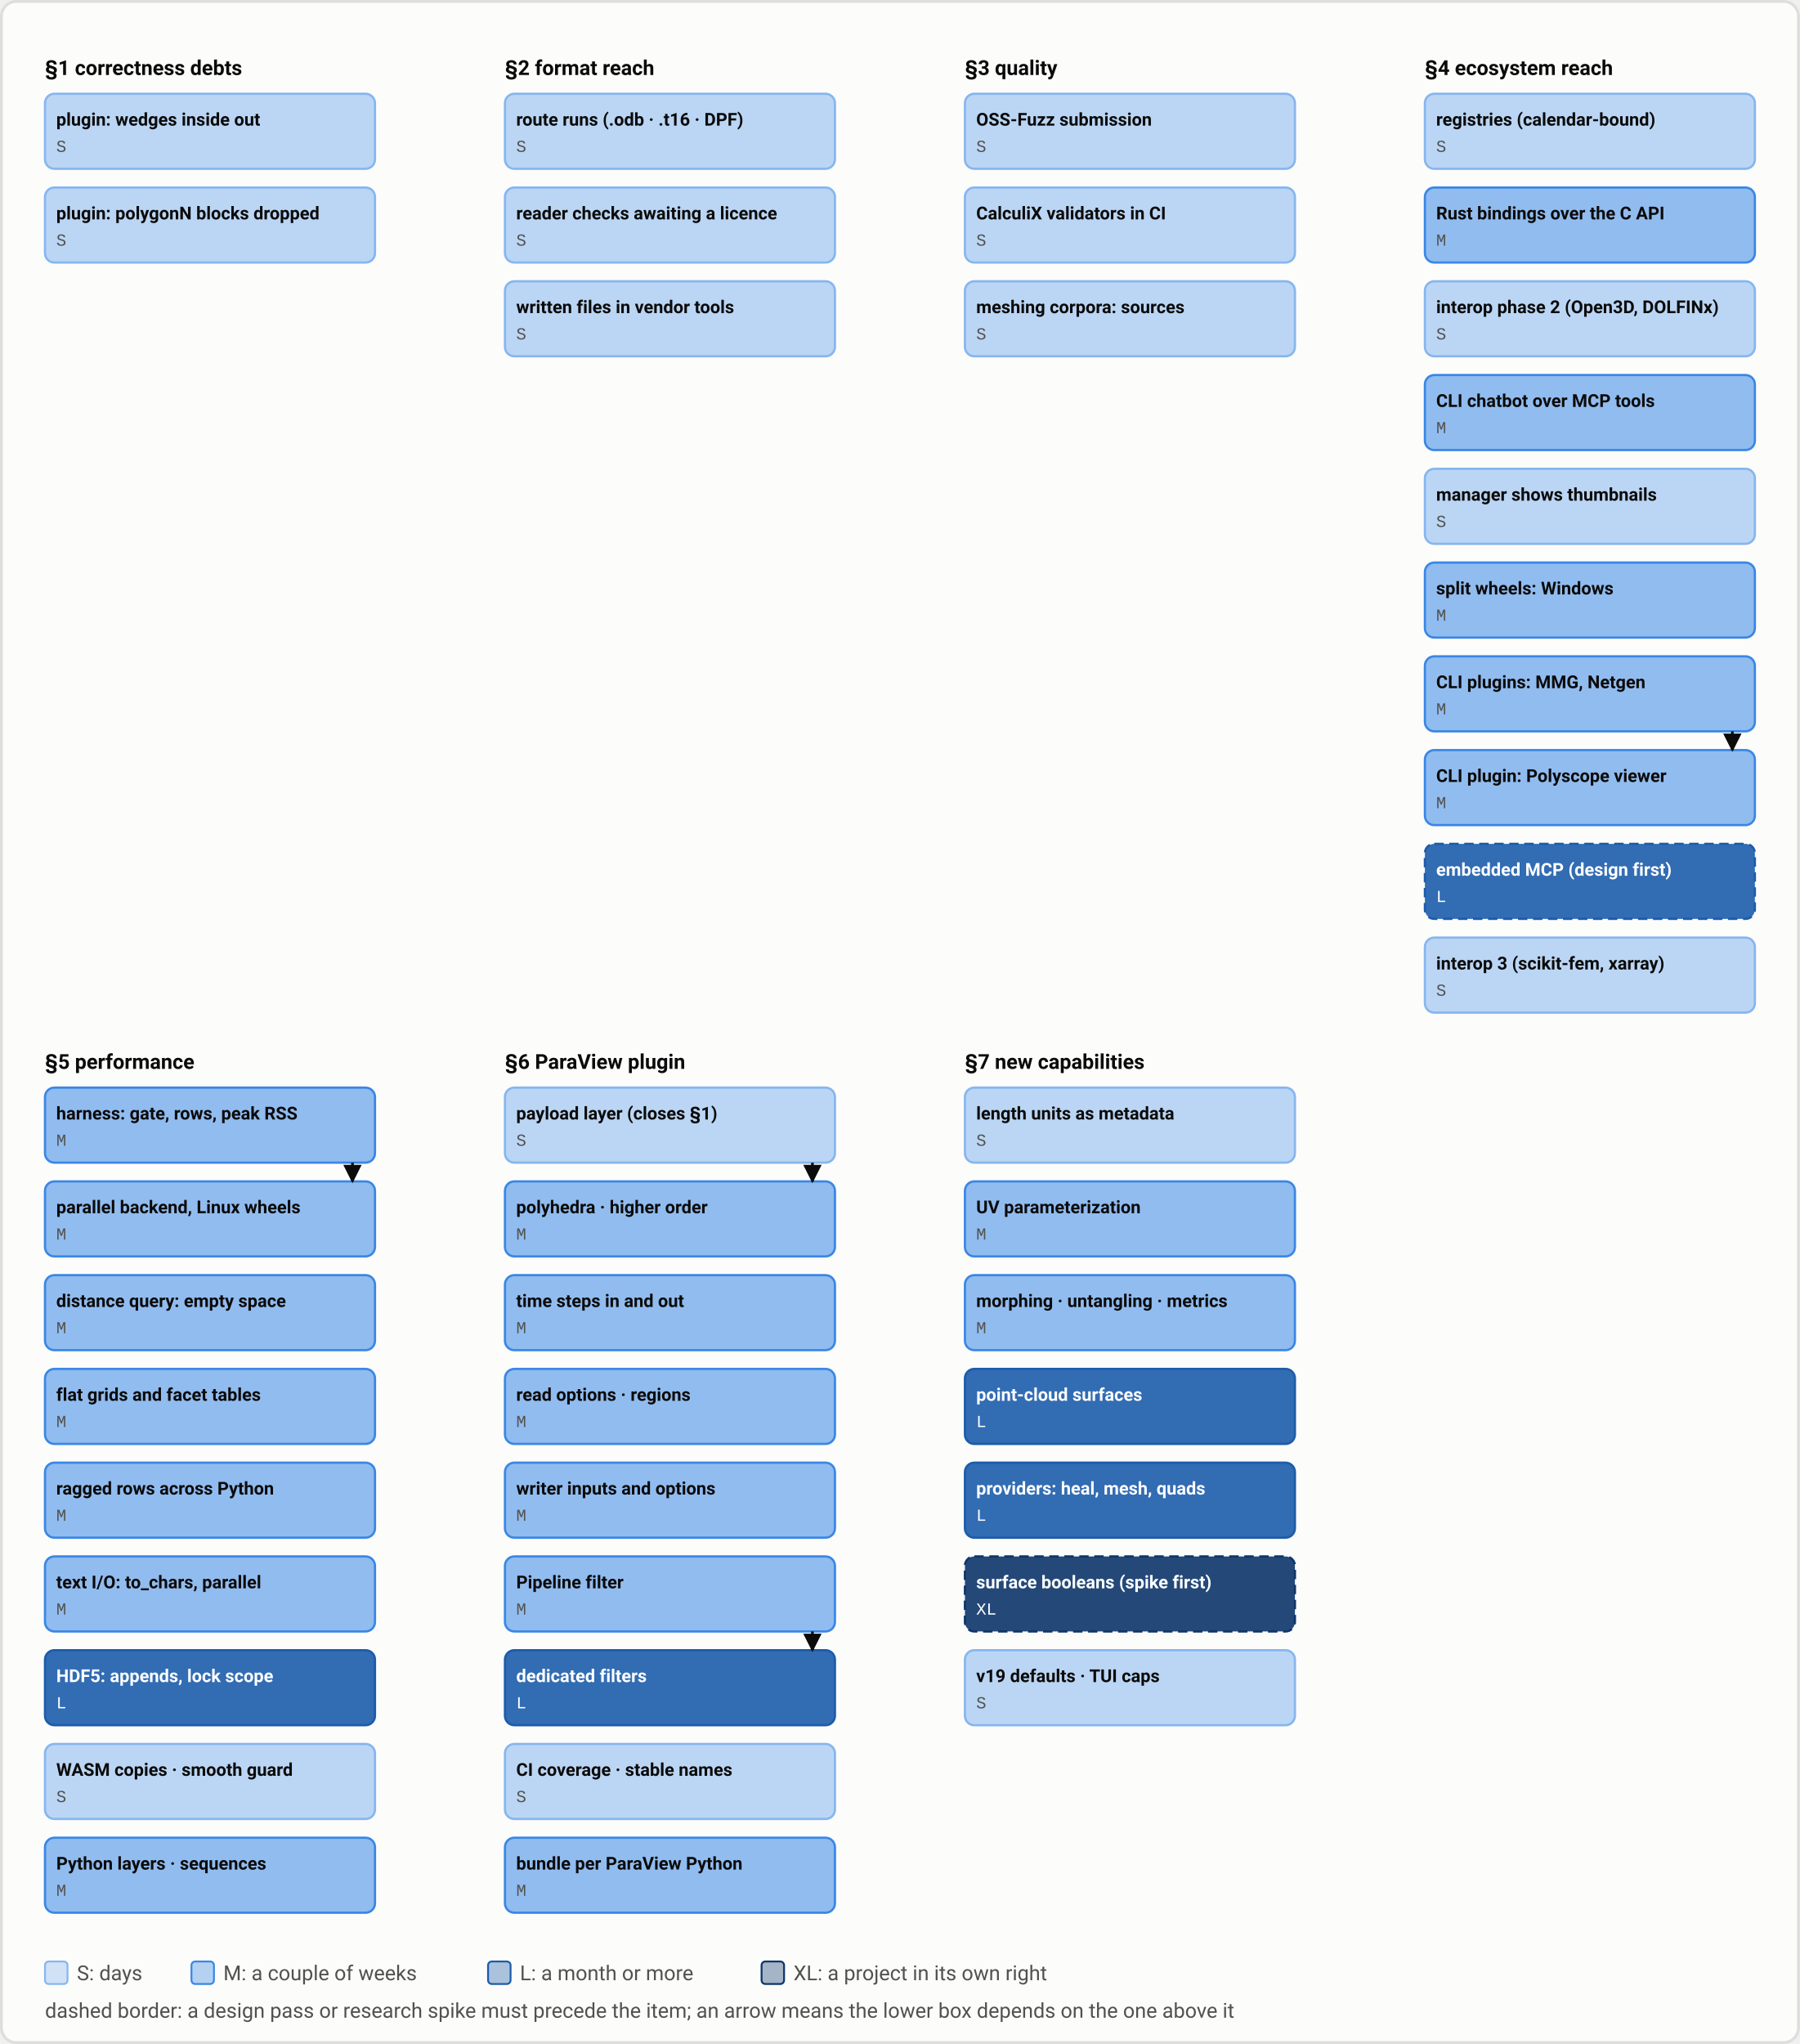
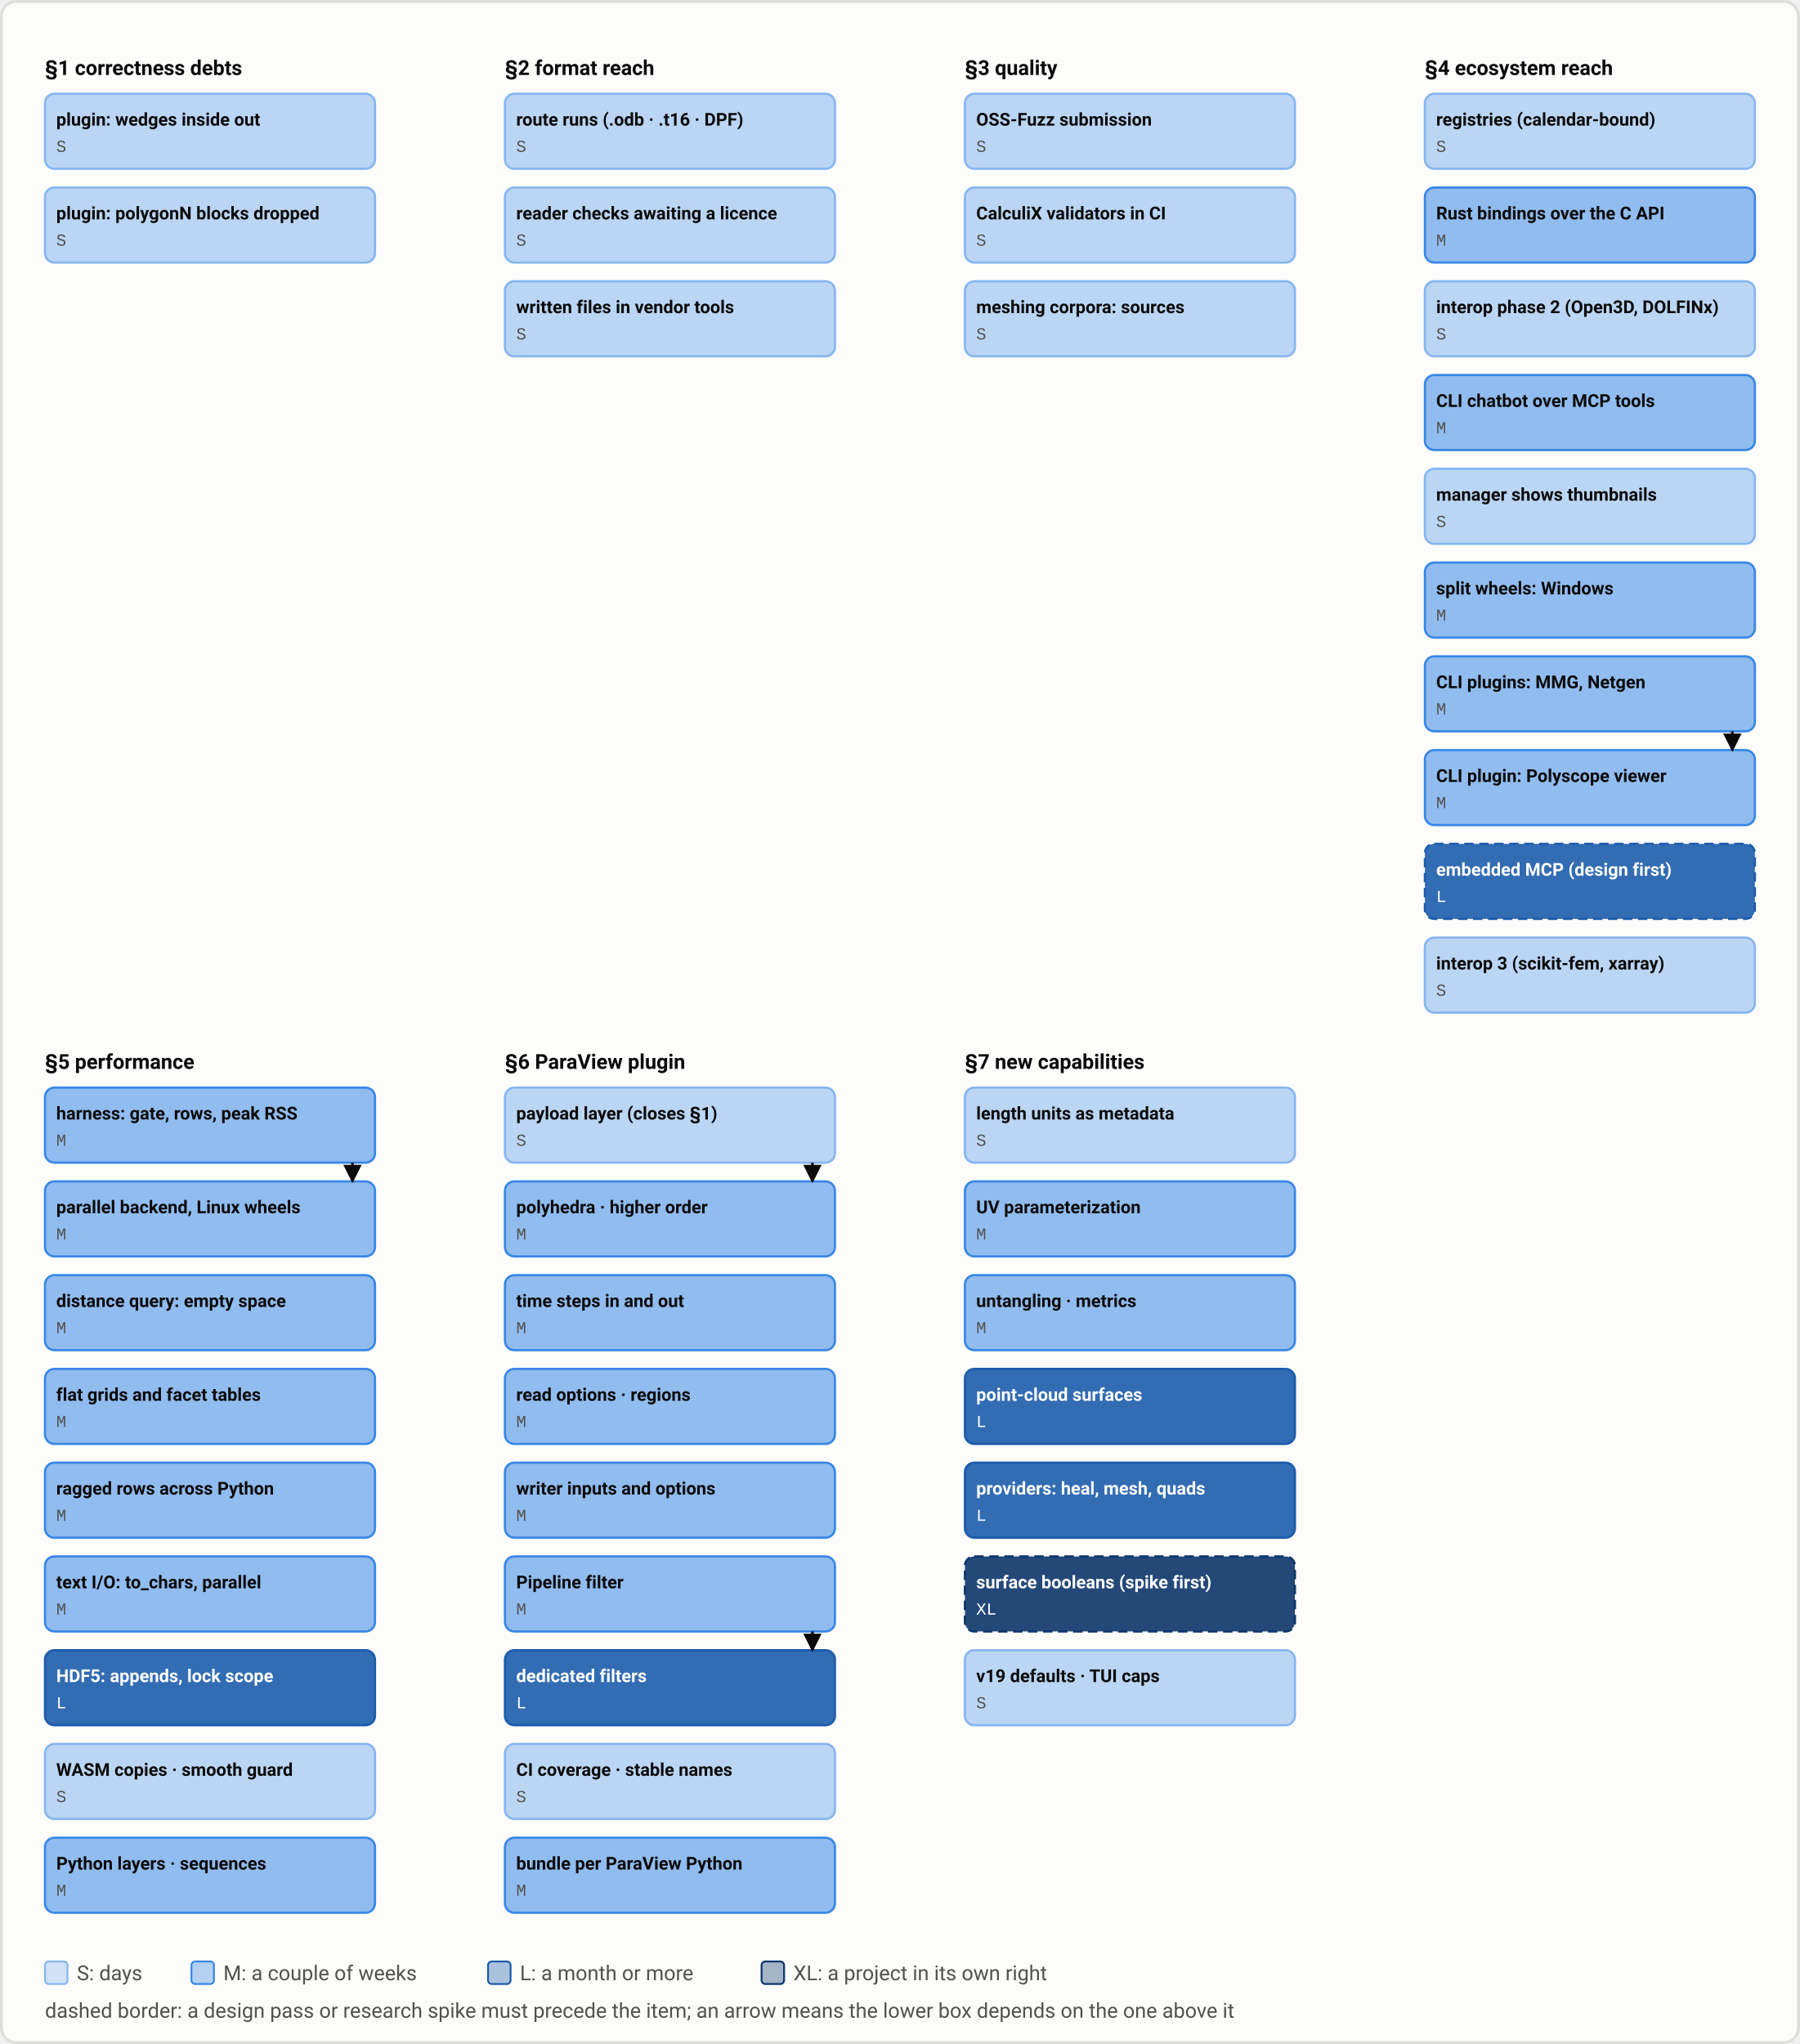
<svg xmlns="http://www.w3.org/2000/svg" viewBox="0 0 960 1090" width="960" height="1090" font-family="system-ui, -apple-system, 'Segoe UI', Roboto, sans-serif" role="img" aria-label="The roadmap at a glance: open items by section, in recommended order, shaded by effort">
  <defs>
    <marker id="arrow-0b0b0b" viewBox="0 0 10 10" refX="9" refY="5" markerWidth="7" markerHeight="7" orient="auto-start-reverse">
      <path d="M 0 0 L 10 5 L 0 10 z" fill="#0b0b0b" />
    </marker>
  </defs>
  <rect x="0.75" y="0.75" width="958.5" height="1088.5" rx="8" fill="#fcfcfb" stroke="#dededa" stroke-width="1.5" />
  <text x="24" y="40" font-family="system-ui, -apple-system, 'Segoe UI', Roboto, sans-serif" font-size="11" font-weight="700" fill="#0b0b0b">§1 correctness debts</text>
  <rect x="24" y="50" width="176" height="40" rx="5" fill="#86b6ef" fill-opacity="0.55" stroke="#86b6ef" stroke-width="1.2" />
  <text x="30" y="67" font-family="system-ui, -apple-system, 'Segoe UI', Roboto, sans-serif" font-size="9.5" font-weight="600" fill="#0b0b0b">plugin: wedges inside out</text>
  <text x="30" y="81" font-family="ui-monospace, SFMono-Regular, Menlo, Consolas, 'Liberation Mono', monospace" font-size="9" fill="#52514e">S</text>
  <rect x="24" y="100" width="176" height="40" rx="5" fill="#86b6ef" fill-opacity="0.55" stroke="#86b6ef" stroke-width="1.2" />
  <text x="30" y="117" font-family="system-ui, -apple-system, 'Segoe UI', Roboto, sans-serif" font-size="9.5" font-weight="600" fill="#0b0b0b">plugin: polygonN blocks dropped</text>
  <text x="30" y="131" font-family="ui-monospace, SFMono-Regular, Menlo, Consolas, 'Liberation Mono', monospace" font-size="9" fill="#52514e">S</text>
  <text x="269.33" y="40" font-family="system-ui, -apple-system, 'Segoe UI', Roboto, sans-serif" font-size="11" font-weight="700" fill="#0b0b0b">§2 format reach</text>
  <rect x="269.33" y="50" width="176" height="40" rx="5" fill="#86b6ef" fill-opacity="0.55" stroke="#86b6ef" stroke-width="1.2" />
  <text x="275.33" y="67" font-family="system-ui, -apple-system, 'Segoe UI', Roboto, sans-serif" font-size="9.5" font-weight="600" fill="#0b0b0b">route runs (.odb · .t16 · DPF)</text>
  <text x="275.33" y="81" font-family="ui-monospace, SFMono-Regular, Menlo, Consolas, 'Liberation Mono', monospace" font-size="9" fill="#52514e">S</text>
  <rect x="269.33" y="100" width="176" height="40" rx="5" fill="#86b6ef" fill-opacity="0.55" stroke="#86b6ef" stroke-width="1.2" />
  <text x="275.33" y="117" font-family="system-ui, -apple-system, 'Segoe UI', Roboto, sans-serif" font-size="9.5" font-weight="600" fill="#0b0b0b">reader checks awaiting a licence</text>
  <text x="275.33" y="131" font-family="ui-monospace, SFMono-Regular, Menlo, Consolas, 'Liberation Mono', monospace" font-size="9" fill="#52514e">S</text>
  <rect x="269.33" y="150" width="176" height="40" rx="5" fill="#86b6ef" fill-opacity="0.55" stroke="#86b6ef" stroke-width="1.2" />
  <text x="275.33" y="167" font-family="system-ui, -apple-system, 'Segoe UI', Roboto, sans-serif" font-size="9.5" font-weight="600" fill="#0b0b0b">written files in vendor tools</text>
  <text x="275.33" y="181" font-family="ui-monospace, SFMono-Regular, Menlo, Consolas, 'Liberation Mono', monospace" font-size="9" fill="#52514e">S</text>
  <text x="514.67" y="40" font-family="system-ui, -apple-system, 'Segoe UI', Roboto, sans-serif" font-size="11" font-weight="700" fill="#0b0b0b">§3 quality</text>
  <rect x="514.67" y="50" width="176" height="40" rx="5" fill="#86b6ef" fill-opacity="0.55" stroke="#86b6ef" stroke-width="1.2" />
  <text x="520.67" y="67" font-family="system-ui, -apple-system, 'Segoe UI', Roboto, sans-serif" font-size="9.5" font-weight="600" fill="#0b0b0b">OSS-Fuzz submission</text>
  <text x="520.67" y="81" font-family="ui-monospace, SFMono-Regular, Menlo, Consolas, 'Liberation Mono', monospace" font-size="9" fill="#52514e">S</text>
  <rect x="514.67" y="100" width="176" height="40" rx="5" fill="#86b6ef" fill-opacity="0.55" stroke="#86b6ef" stroke-width="1.2" />
  <text x="520.67" y="117" font-family="system-ui, -apple-system, 'Segoe UI', Roboto, sans-serif" font-size="9.5" font-weight="600" fill="#0b0b0b">CalculiX validators in CI</text>
  <text x="520.67" y="131" font-family="ui-monospace, SFMono-Regular, Menlo, Consolas, 'Liberation Mono', monospace" font-size="9" fill="#52514e">S</text>
  <rect x="514.67" y="150" width="176" height="40" rx="5" fill="#86b6ef" fill-opacity="0.55" stroke="#86b6ef" stroke-width="1.2" />
  <text x="520.67" y="167" font-family="system-ui, -apple-system, 'Segoe UI', Roboto, sans-serif" font-size="9.5" font-weight="600" fill="#0b0b0b">meshing corpora: sources</text>
  <text x="520.67" y="181" font-family="ui-monospace, SFMono-Regular, Menlo, Consolas, 'Liberation Mono', monospace" font-size="9" fill="#52514e">S</text>
  <text x="760" y="40" font-family="system-ui, -apple-system, 'Segoe UI', Roboto, sans-serif" font-size="11" font-weight="700" fill="#0b0b0b">§4 ecosystem reach</text>
  <rect x="760" y="50" width="176" height="40" rx="5" fill="#86b6ef" fill-opacity="0.55" stroke="#86b6ef" stroke-width="1.2" />
  <text x="766" y="67" font-family="system-ui, -apple-system, 'Segoe UI', Roboto, sans-serif" font-size="9.5" font-weight="600" fill="#0b0b0b">registries (calendar-bound)</text>
  <text x="766" y="81" font-family="ui-monospace, SFMono-Regular, Menlo, Consolas, 'Liberation Mono', monospace" font-size="9" fill="#52514e">S</text>
  <rect x="760" y="100" width="176" height="40" rx="5" fill="#3987e5" fill-opacity="0.55" stroke="#3987e5" stroke-width="1.2" />
  <text x="766" y="117" font-family="system-ui, -apple-system, 'Segoe UI', Roboto, sans-serif" font-size="9.5" font-weight="600" fill="#0b0b0b">Rust bindings over the C API</text>
  <text x="766" y="131" font-family="ui-monospace, SFMono-Regular, Menlo, Consolas, 'Liberation Mono', monospace" font-size="9" fill="#52514e">M</text>
  <rect x="760" y="150" width="176" height="40" rx="5" fill="#86b6ef" fill-opacity="0.55" stroke="#86b6ef" stroke-width="1.2" />
  <text x="766" y="167" font-family="system-ui, -apple-system, 'Segoe UI', Roboto, sans-serif" font-size="9.5" font-weight="600" fill="#0b0b0b">interop phase 2 (Open3D, DOLFINx)</text>
  <text x="766" y="181" font-family="ui-monospace, SFMono-Regular, Menlo, Consolas, 'Liberation Mono', monospace" font-size="9" fill="#52514e">S</text>
  <rect x="760" y="200" width="176" height="40" rx="5" fill="#3987e5" fill-opacity="0.55" stroke="#3987e5" stroke-width="1.2" />
  <text x="766" y="217" font-family="system-ui, -apple-system, 'Segoe UI', Roboto, sans-serif" font-size="9.5" font-weight="600" fill="#0b0b0b">CLI chatbot over MCP tools</text>
  <text x="766" y="231" font-family="ui-monospace, SFMono-Regular, Menlo, Consolas, 'Liberation Mono', monospace" font-size="9" fill="#52514e">M</text>
  <rect x="760" y="250" width="176" height="40" rx="5" fill="#86b6ef" fill-opacity="0.55" stroke="#86b6ef" stroke-width="1.2" />
  <text x="766" y="267" font-family="system-ui, -apple-system, 'Segoe UI', Roboto, sans-serif" font-size="9.5" font-weight="600" fill="#0b0b0b">manager shows thumbnails</text>
  <text x="766" y="281" font-family="ui-monospace, SFMono-Regular, Menlo, Consolas, 'Liberation Mono', monospace" font-size="9" fill="#52514e">S</text>
  <rect x="760" y="300" width="176" height="40" rx="5" fill="#3987e5" fill-opacity="0.55" stroke="#3987e5" stroke-width="1.2" />
  <text x="766" y="317" font-family="system-ui, -apple-system, 'Segoe UI', Roboto, sans-serif" font-size="9.5" font-weight="600" fill="#0b0b0b">split wheels: Windows</text>
  <text x="766" y="331" font-family="ui-monospace, SFMono-Regular, Menlo, Consolas, 'Liberation Mono', monospace" font-size="9" fill="#52514e">M</text>
  <rect x="760" y="350" width="176" height="40" rx="5" fill="#3987e5" fill-opacity="0.55" stroke="#3987e5" stroke-width="1.2" />
  <text x="766" y="367" font-family="system-ui, -apple-system, 'Segoe UI', Roboto, sans-serif" font-size="9.5" font-weight="600" fill="#0b0b0b">CLI plugins: MMG, Netgen</text>
  <text x="766" y="381" font-family="ui-monospace, SFMono-Regular, Menlo, Consolas, 'Liberation Mono', monospace" font-size="9" fill="#52514e">M</text>
  <rect x="760" y="400" width="176" height="40" rx="5" fill="#3987e5" fill-opacity="0.55" stroke="#3987e5" stroke-width="1.2" />
  <text x="766" y="417" font-family="system-ui, -apple-system, 'Segoe UI', Roboto, sans-serif" font-size="9.5" font-weight="600" fill="#0b0b0b">CLI plugin: Polyscope viewer</text>
  <text x="766" y="431" font-family="ui-monospace, SFMono-Regular, Menlo, Consolas, 'Liberation Mono', monospace" font-size="9" fill="#52514e">M</text>
  <rect x="760" y="450" width="176" height="40" rx="5" fill="#1c5cab" fill-opacity="0.9" stroke="#1c5cab" stroke-width="1.2" stroke-dasharray="5 3" />
  <text x="766" y="467" font-family="system-ui, -apple-system, 'Segoe UI', Roboto, sans-serif" font-size="9.5" font-weight="600" fill="#ffffff">embedded MCP (design first)</text>
  <text x="766" y="481" font-family="ui-monospace, SFMono-Regular, Menlo, Consolas, 'Liberation Mono', monospace" font-size="9" fill="#ffffff">L</text>
  <rect x="760" y="500" width="176" height="40" rx="5" fill="#86b6ef" fill-opacity="0.55" stroke="#86b6ef" stroke-width="1.2" />
  <text x="766" y="517" font-family="system-ui, -apple-system, 'Segoe UI', Roboto, sans-serif" font-size="9.5" font-weight="600" fill="#0b0b0b">interop 3 (scikit-fem, xarray)</text>
  <text x="766" y="531" font-family="ui-monospace, SFMono-Regular, Menlo, Consolas, 'Liberation Mono', monospace" font-size="9" fill="#52514e">S</text>
  <line x1="924" y1="390" x2="924" y2="400" stroke="#0b0b0b" stroke-width="1.4" marker-end="url(#arrow-0b0b0b)" />
  <text x="24" y="570" font-family="system-ui, -apple-system, 'Segoe UI', Roboto, sans-serif" font-size="11" font-weight="700" fill="#0b0b0b">§5 performance</text>
  <rect x="24" y="580" width="176" height="40" rx="5" fill="#3987e5" fill-opacity="0.55" stroke="#3987e5" stroke-width="1.2" />
  <text x="30" y="597" font-family="system-ui, -apple-system, 'Segoe UI', Roboto, sans-serif" font-size="9.5" font-weight="600" fill="#0b0b0b">harness: gate, rows, peak RSS</text>
  <text x="30" y="611" font-family="ui-monospace, SFMono-Regular, Menlo, Consolas, 'Liberation Mono', monospace" font-size="9" fill="#52514e">M</text>
  <rect x="24" y="630" width="176" height="40" rx="5" fill="#3987e5" fill-opacity="0.55" stroke="#3987e5" stroke-width="1.2" />
  <text x="30" y="647" font-family="system-ui, -apple-system, 'Segoe UI', Roboto, sans-serif" font-size="9.5" font-weight="600" fill="#0b0b0b">parallel backend, Linux wheels</text>
  <text x="30" y="661" font-family="ui-monospace, SFMono-Regular, Menlo, Consolas, 'Liberation Mono', monospace" font-size="9" fill="#52514e">M</text>
  <rect x="24" y="680" width="176" height="40" rx="5" fill="#3987e5" fill-opacity="0.55" stroke="#3987e5" stroke-width="1.2" />
  <text x="30" y="697" font-family="system-ui, -apple-system, 'Segoe UI', Roboto, sans-serif" font-size="9.5" font-weight="600" fill="#0b0b0b">distance query: empty space</text>
  <text x="30" y="711" font-family="ui-monospace, SFMono-Regular, Menlo, Consolas, 'Liberation Mono', monospace" font-size="9" fill="#52514e">M</text>
  <rect x="24" y="730" width="176" height="40" rx="5" fill="#3987e5" fill-opacity="0.55" stroke="#3987e5" stroke-width="1.2" />
  <text x="30" y="747" font-family="system-ui, -apple-system, 'Segoe UI', Roboto, sans-serif" font-size="9.5" font-weight="600" fill="#0b0b0b">flat grids and facet tables</text>
  <text x="30" y="761" font-family="ui-monospace, SFMono-Regular, Menlo, Consolas, 'Liberation Mono', monospace" font-size="9" fill="#52514e">M</text>
  <rect x="24" y="780" width="176" height="40" rx="5" fill="#3987e5" fill-opacity="0.55" stroke="#3987e5" stroke-width="1.2" />
  <text x="30" y="797" font-family="system-ui, -apple-system, 'Segoe UI', Roboto, sans-serif" font-size="9.5" font-weight="600" fill="#0b0b0b">ragged rows across Python</text>
  <text x="30" y="811" font-family="ui-monospace, SFMono-Regular, Menlo, Consolas, 'Liberation Mono', monospace" font-size="9" fill="#52514e">M</text>
  <rect x="24" y="830" width="176" height="40" rx="5" fill="#3987e5" fill-opacity="0.55" stroke="#3987e5" stroke-width="1.2" />
  <text x="30" y="847" font-family="system-ui, -apple-system, 'Segoe UI', Roboto, sans-serif" font-size="9.5" font-weight="600" fill="#0b0b0b">text I/O: to_chars, parallel</text>
  <text x="30" y="861" font-family="ui-monospace, SFMono-Regular, Menlo, Consolas, 'Liberation Mono', monospace" font-size="9" fill="#52514e">M</text>
  <rect x="24" y="880" width="176" height="40" rx="5" fill="#1c5cab" fill-opacity="0.9" stroke="#1c5cab" stroke-width="1.2" />
  <text x="30" y="897" font-family="system-ui, -apple-system, 'Segoe UI', Roboto, sans-serif" font-size="9.5" font-weight="600" fill="#ffffff">HDF5: appends, lock scope</text>
  <text x="30" y="911" font-family="ui-monospace, SFMono-Regular, Menlo, Consolas, 'Liberation Mono', monospace" font-size="9" fill="#ffffff">L</text>
  <rect x="24" y="930" width="176" height="40" rx="5" fill="#86b6ef" fill-opacity="0.55" stroke="#86b6ef" stroke-width="1.2" />
  <text x="30" y="947" font-family="system-ui, -apple-system, 'Segoe UI', Roboto, sans-serif" font-size="9.5" font-weight="600" fill="#0b0b0b">WASM copies · smooth guard</text>
  <text x="30" y="961" font-family="ui-monospace, SFMono-Regular, Menlo, Consolas, 'Liberation Mono', monospace" font-size="9" fill="#52514e">S</text>
  <rect x="24" y="980" width="176" height="40" rx="5" fill="#3987e5" fill-opacity="0.55" stroke="#3987e5" stroke-width="1.2" />
  <text x="30" y="997" font-family="system-ui, -apple-system, 'Segoe UI', Roboto, sans-serif" font-size="9.5" font-weight="600" fill="#0b0b0b">Python layers · sequences</text>
  <text x="30" y="1011" font-family="ui-monospace, SFMono-Regular, Menlo, Consolas, 'Liberation Mono', monospace" font-size="9" fill="#52514e">M</text>
  <line x1="188" y1="620" x2="188" y2="630" stroke="#0b0b0b" stroke-width="1.4" marker-end="url(#arrow-0b0b0b)" />
  <text x="269.33" y="570" font-family="system-ui, -apple-system, 'Segoe UI', Roboto, sans-serif" font-size="11" font-weight="700" fill="#0b0b0b">§6 ParaView plugin</text>
  <rect x="269.33" y="580" width="176" height="40" rx="5" fill="#86b6ef" fill-opacity="0.55" stroke="#86b6ef" stroke-width="1.2" />
  <text x="275.33" y="597" font-family="system-ui, -apple-system, 'Segoe UI', Roboto, sans-serif" font-size="9.5" font-weight="600" fill="#0b0b0b">payload layer (closes §1)</text>
  <text x="275.33" y="611" font-family="ui-monospace, SFMono-Regular, Menlo, Consolas, 'Liberation Mono', monospace" font-size="9" fill="#52514e">S</text>
  <rect x="269.33" y="630" width="176" height="40" rx="5" fill="#3987e5" fill-opacity="0.55" stroke="#3987e5" stroke-width="1.2" />
  <text x="275.33" y="647" font-family="system-ui, -apple-system, 'Segoe UI', Roboto, sans-serif" font-size="9.5" font-weight="600" fill="#0b0b0b">polyhedra · higher order</text>
  <text x="275.33" y="661" font-family="ui-monospace, SFMono-Regular, Menlo, Consolas, 'Liberation Mono', monospace" font-size="9" fill="#52514e">M</text>
  <rect x="269.33" y="680" width="176" height="40" rx="5" fill="#3987e5" fill-opacity="0.55" stroke="#3987e5" stroke-width="1.2" />
  <text x="275.33" y="697" font-family="system-ui, -apple-system, 'Segoe UI', Roboto, sans-serif" font-size="9.5" font-weight="600" fill="#0b0b0b">time steps in and out</text>
  <text x="275.33" y="711" font-family="ui-monospace, SFMono-Regular, Menlo, Consolas, 'Liberation Mono', monospace" font-size="9" fill="#52514e">M</text>
  <rect x="269.33" y="730" width="176" height="40" rx="5" fill="#3987e5" fill-opacity="0.55" stroke="#3987e5" stroke-width="1.2" />
  <text x="275.33" y="747" font-family="system-ui, -apple-system, 'Segoe UI', Roboto, sans-serif" font-size="9.5" font-weight="600" fill="#0b0b0b">read options · regions</text>
  <text x="275.33" y="761" font-family="ui-monospace, SFMono-Regular, Menlo, Consolas, 'Liberation Mono', monospace" font-size="9" fill="#52514e">M</text>
  <rect x="269.33" y="780" width="176" height="40" rx="5" fill="#3987e5" fill-opacity="0.55" stroke="#3987e5" stroke-width="1.2" />
  <text x="275.33" y="797" font-family="system-ui, -apple-system, 'Segoe UI', Roboto, sans-serif" font-size="9.5" font-weight="600" fill="#0b0b0b">writer inputs and options</text>
  <text x="275.33" y="811" font-family="ui-monospace, SFMono-Regular, Menlo, Consolas, 'Liberation Mono', monospace" font-size="9" fill="#52514e">M</text>
  <rect x="269.33" y="830" width="176" height="40" rx="5" fill="#3987e5" fill-opacity="0.55" stroke="#3987e5" stroke-width="1.2" />
  <text x="275.33" y="847" font-family="system-ui, -apple-system, 'Segoe UI', Roboto, sans-serif" font-size="9.5" font-weight="600" fill="#0b0b0b">Pipeline filter</text>
  <text x="275.33" y="861" font-family="ui-monospace, SFMono-Regular, Menlo, Consolas, 'Liberation Mono', monospace" font-size="9" fill="#52514e">M</text>
  <rect x="269.33" y="880" width="176" height="40" rx="5" fill="#1c5cab" fill-opacity="0.9" stroke="#1c5cab" stroke-width="1.2" />
  <text x="275.33" y="897" font-family="system-ui, -apple-system, 'Segoe UI', Roboto, sans-serif" font-size="9.5" font-weight="600" fill="#ffffff">dedicated filters</text>
  <text x="275.33" y="911" font-family="ui-monospace, SFMono-Regular, Menlo, Consolas, 'Liberation Mono', monospace" font-size="9" fill="#ffffff">L</text>
  <rect x="269.33" y="930" width="176" height="40" rx="5" fill="#86b6ef" fill-opacity="0.55" stroke="#86b6ef" stroke-width="1.2" />
  <text x="275.33" y="947" font-family="system-ui, -apple-system, 'Segoe UI', Roboto, sans-serif" font-size="9.5" font-weight="600" fill="#0b0b0b">CI coverage · stable names</text>
  <text x="275.33" y="961" font-family="ui-monospace, SFMono-Regular, Menlo, Consolas, 'Liberation Mono', monospace" font-size="9" fill="#52514e">S</text>
  <rect x="269.33" y="980" width="176" height="40" rx="5" fill="#3987e5" fill-opacity="0.55" stroke="#3987e5" stroke-width="1.2" />
  <text x="275.33" y="997" font-family="system-ui, -apple-system, 'Segoe UI', Roboto, sans-serif" font-size="9.5" font-weight="600" fill="#0b0b0b">bundle per ParaView Python</text>
  <text x="275.33" y="1011" font-family="ui-monospace, SFMono-Regular, Menlo, Consolas, 'Liberation Mono', monospace" font-size="9" fill="#52514e">M</text>
  <line x1="433.33" y1="620" x2="433.33" y2="630" stroke="#0b0b0b" stroke-width="1.4" marker-end="url(#arrow-0b0b0b)" />
  <line x1="433.33" y1="870" x2="433.33" y2="880" stroke="#0b0b0b" stroke-width="1.4" marker-end="url(#arrow-0b0b0b)" />
  <text x="514.67" y="570" font-family="system-ui, -apple-system, 'Segoe UI', Roboto, sans-serif" font-size="11" font-weight="700" fill="#0b0b0b">§7 new capabilities</text>
  <rect x="514.67" y="580" width="176" height="40" rx="5" fill="#86b6ef" fill-opacity="0.55" stroke="#86b6ef" stroke-width="1.2" />
  <text x="520.67" y="597" font-family="system-ui, -apple-system, 'Segoe UI', Roboto, sans-serif" font-size="9.5" font-weight="600" fill="#0b0b0b">length units as metadata</text>
  <text x="520.67" y="611" font-family="ui-monospace, SFMono-Regular, Menlo, Consolas, 'Liberation Mono', monospace" font-size="9" fill="#52514e">S</text>
  <rect x="514.67" y="630" width="176" height="40" rx="5" fill="#3987e5" fill-opacity="0.55" stroke="#3987e5" stroke-width="1.2" />
  <text x="520.67" y="647" font-family="system-ui, -apple-system, 'Segoe UI', Roboto, sans-serif" font-size="9.5" font-weight="600" fill="#0b0b0b">UV parameterization</text>
  <text x="520.67" y="661" font-family="ui-monospace, SFMono-Regular, Menlo, Consolas, 'Liberation Mono', monospace" font-size="9" fill="#52514e">M</text>
  <rect x="514.67" y="680" width="176" height="40" rx="5" fill="#3987e5" fill-opacity="0.55" stroke="#3987e5" stroke-width="1.2" />
-   <text x="520.67" y="697" font-family="system-ui, -apple-system, 'Segoe UI', Roboto, sans-serif" font-size="9.5" font-weight="600" fill="#0b0b0b">morphing · untangling · metrics</text>
+   <text x="520.67" y="697" font-family="system-ui, -apple-system, 'Segoe UI', Roboto, sans-serif" font-size="9.5" font-weight="600" fill="#0b0b0b">untangling · metrics</text>
  <text x="520.67" y="711" font-family="ui-monospace, SFMono-Regular, Menlo, Consolas, 'Liberation Mono', monospace" font-size="9" fill="#52514e">M</text>
  <rect x="514.67" y="730" width="176" height="40" rx="5" fill="#1c5cab" fill-opacity="0.9" stroke="#1c5cab" stroke-width="1.2" />
  <text x="520.67" y="747" font-family="system-ui, -apple-system, 'Segoe UI', Roboto, sans-serif" font-size="9.5" font-weight="600" fill="#ffffff">point-cloud surfaces</text>
  <text x="520.67" y="761" font-family="ui-monospace, SFMono-Regular, Menlo, Consolas, 'Liberation Mono', monospace" font-size="9" fill="#ffffff">L</text>
  <rect x="514.67" y="780" width="176" height="40" rx="5" fill="#1c5cab" fill-opacity="0.9" stroke="#1c5cab" stroke-width="1.2" />
  <text x="520.67" y="797" font-family="system-ui, -apple-system, 'Segoe UI', Roboto, sans-serif" font-size="9.5" font-weight="600" fill="#ffffff">providers: heal, mesh, quads</text>
  <text x="520.67" y="811" font-family="ui-monospace, SFMono-Regular, Menlo, Consolas, 'Liberation Mono', monospace" font-size="9" fill="#ffffff">L</text>
  <rect x="514.67" y="830" width="176" height="40" rx="5" fill="#0d366b" fill-opacity="0.9" stroke="#0d366b" stroke-width="1.2" stroke-dasharray="5 3" />
  <text x="520.67" y="847" font-family="system-ui, -apple-system, 'Segoe UI', Roboto, sans-serif" font-size="9.5" font-weight="600" fill="#ffffff">surface booleans (spike first)</text>
  <text x="520.67" y="861" font-family="ui-monospace, SFMono-Regular, Menlo, Consolas, 'Liberation Mono', monospace" font-size="9" fill="#ffffff">XL</text>
  <rect x="514.67" y="880" width="176" height="40" rx="5" fill="#86b6ef" fill-opacity="0.55" stroke="#86b6ef" stroke-width="1.2" />
  <text x="520.67" y="897" font-family="system-ui, -apple-system, 'Segoe UI', Roboto, sans-serif" font-size="9.5" font-weight="600" fill="#0b0b0b">v19 defaults · TUI caps</text>
  <text x="520.67" y="911" font-family="ui-monospace, SFMono-Regular, Menlo, Consolas, 'Liberation Mono', monospace" font-size="9" fill="#52514e">S</text>
  <rect x="24" y="1046" width="12" height="12" rx="2" fill="#86b6ef" fill-opacity="0.36" stroke="#86b6ef" stroke-width="1" />
  <text x="41" y="1056" font-family="system-ui, -apple-system, 'Segoe UI', Roboto, sans-serif" font-size="11" fill="#52514e">S: days</text>
  <rect x="102.12" y="1046" width="12" height="12" rx="2" fill="#3987e5" fill-opacity="0.36" stroke="#3987e5" stroke-width="1" />
  <text x="119.12" y="1056" font-family="system-ui, -apple-system, 'Segoe UI', Roboto, sans-serif" font-size="11" fill="#52514e">M: a couple of weeks</text>
  <rect x="260.32" y="1046" width="12" height="12" rx="2" fill="#1c5cab" fill-opacity="0.36" stroke="#1c5cab" stroke-width="1" />
  <text x="277.32" y="1056" font-family="system-ui, -apple-system, 'Segoe UI', Roboto, sans-serif" font-size="11" fill="#52514e">L: a month or more</text>
  <rect x="406.2" y="1046" width="12" height="12" rx="2" fill="#0d366b" fill-opacity="0.36" stroke="#0d366b" stroke-width="1" />
  <text x="423.2" y="1056" font-family="system-ui, -apple-system, 'Segoe UI', Roboto, sans-serif" font-size="11" fill="#52514e">XL: a project in its own right</text>
  <text x="24" y="1076" font-family="system-ui, -apple-system, 'Segoe UI', Roboto, sans-serif" font-size="11" fill="#52514e">dashed border: a design pass or research spike must precede the item; an arrow means the lower box depends on the one above it</text>
</svg>
